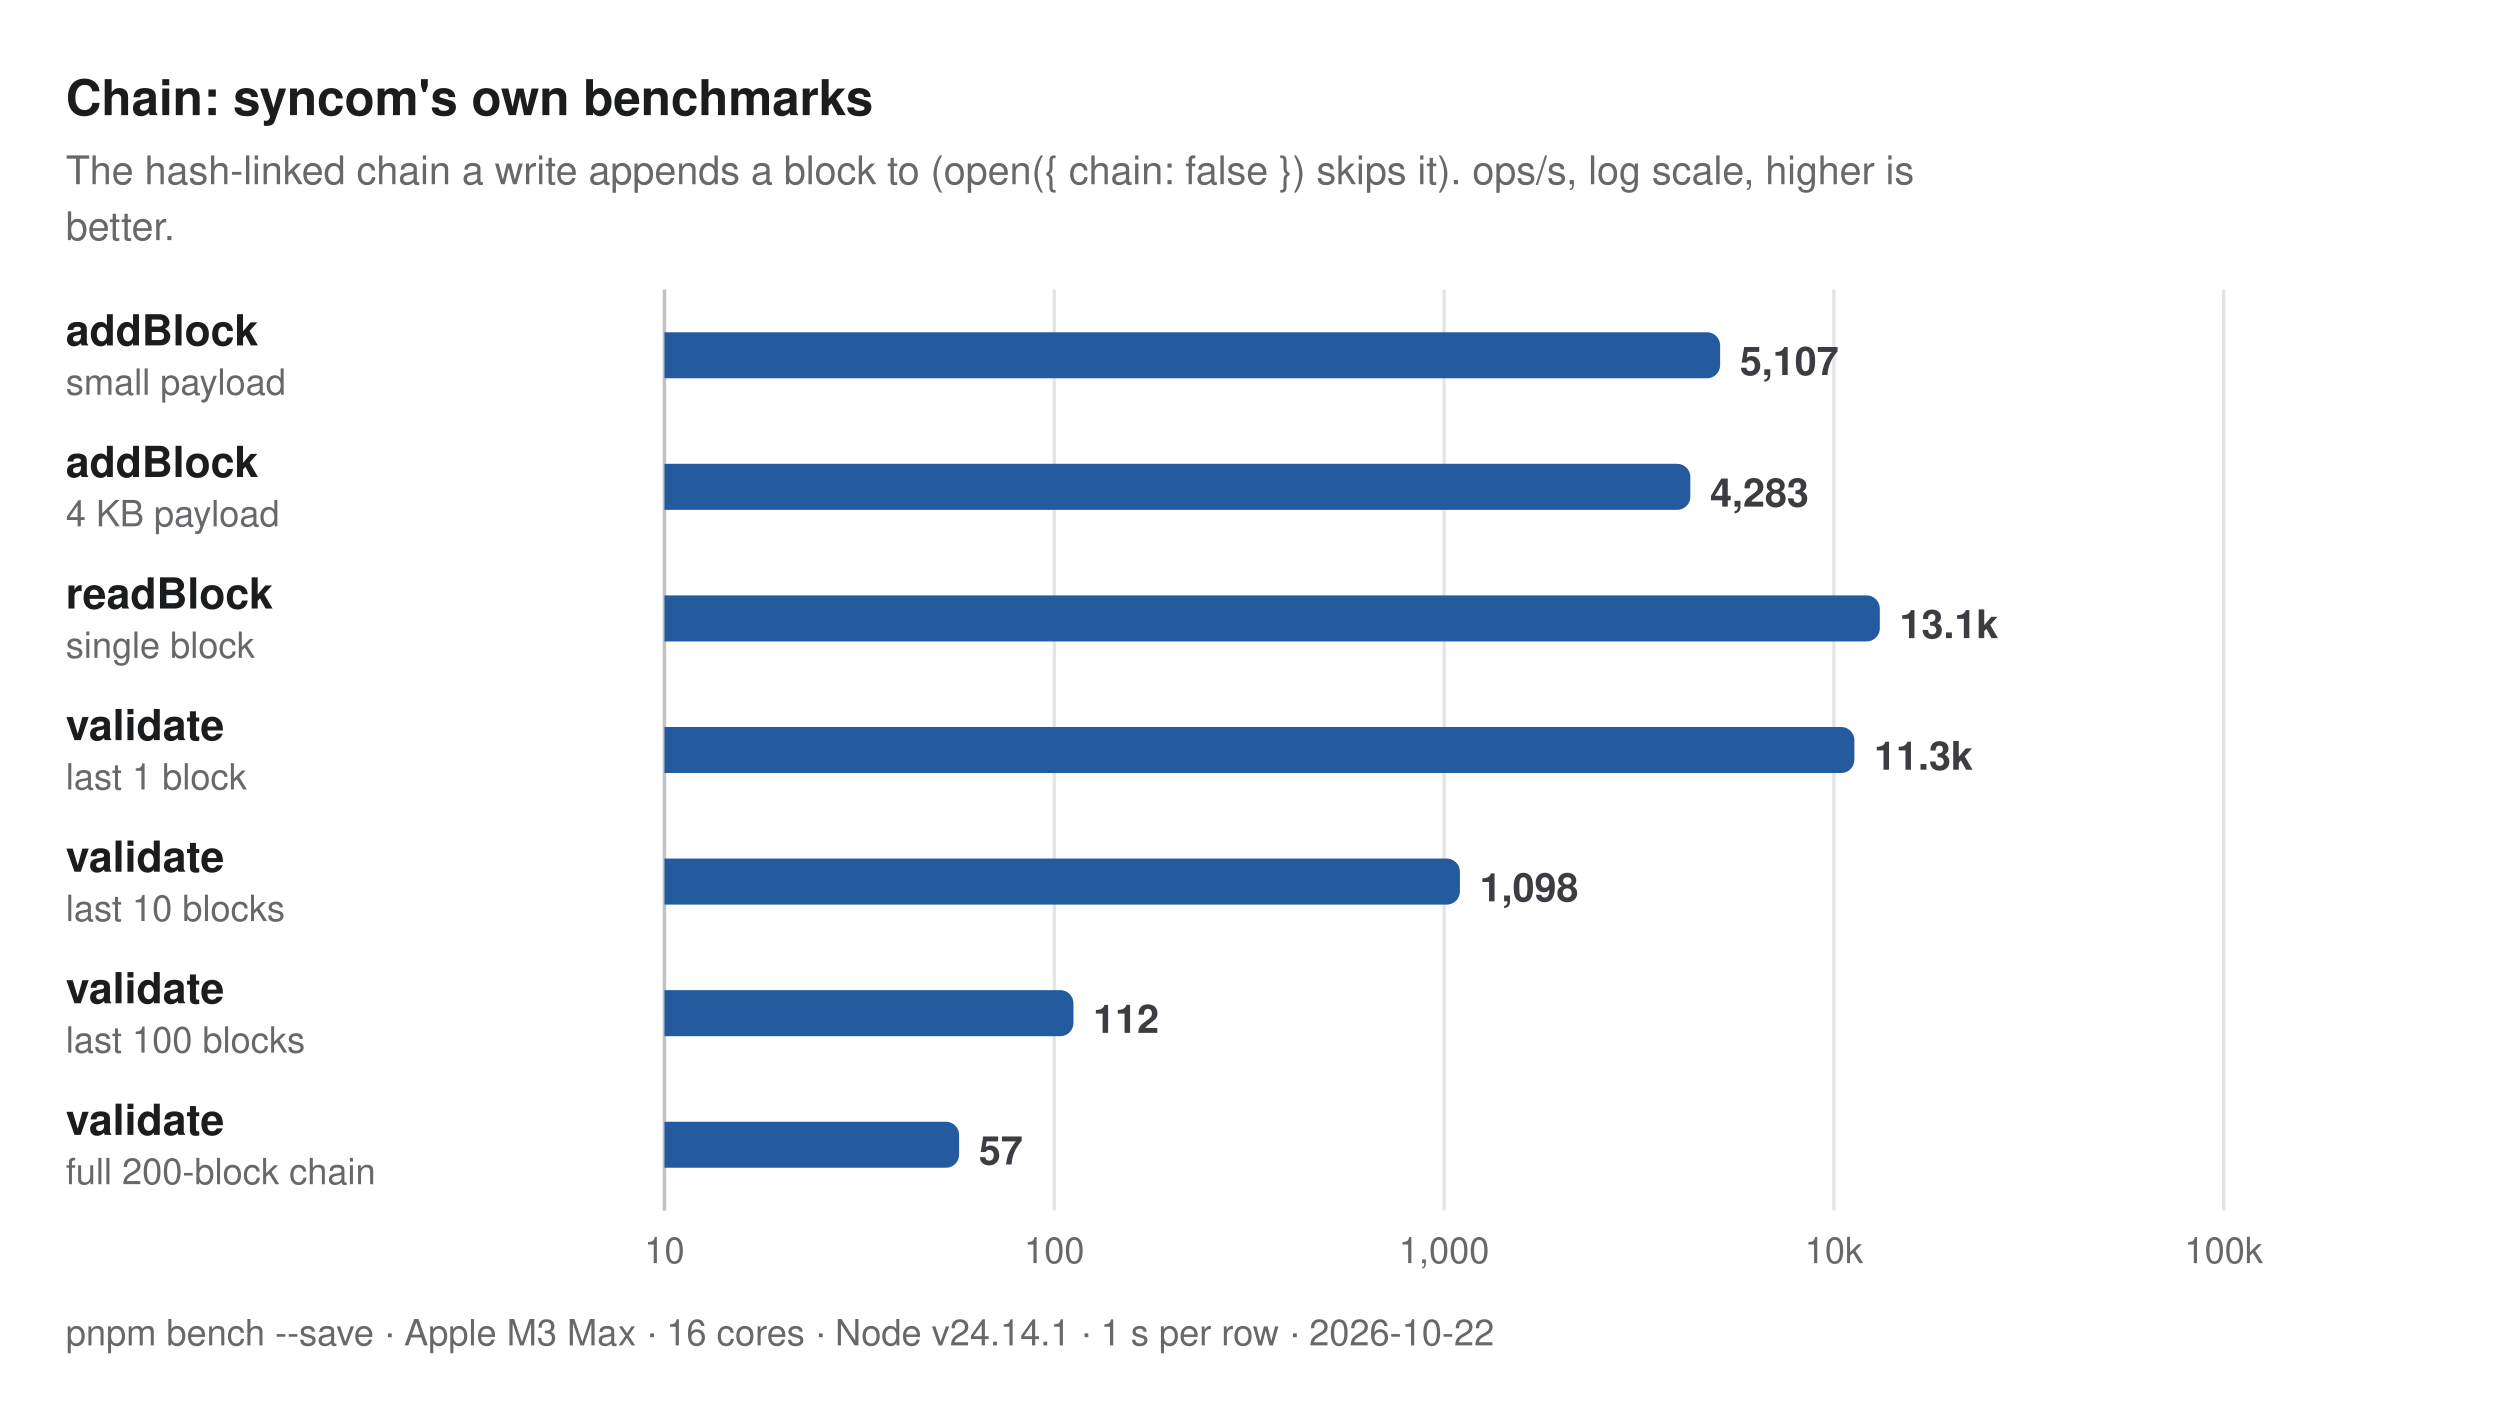
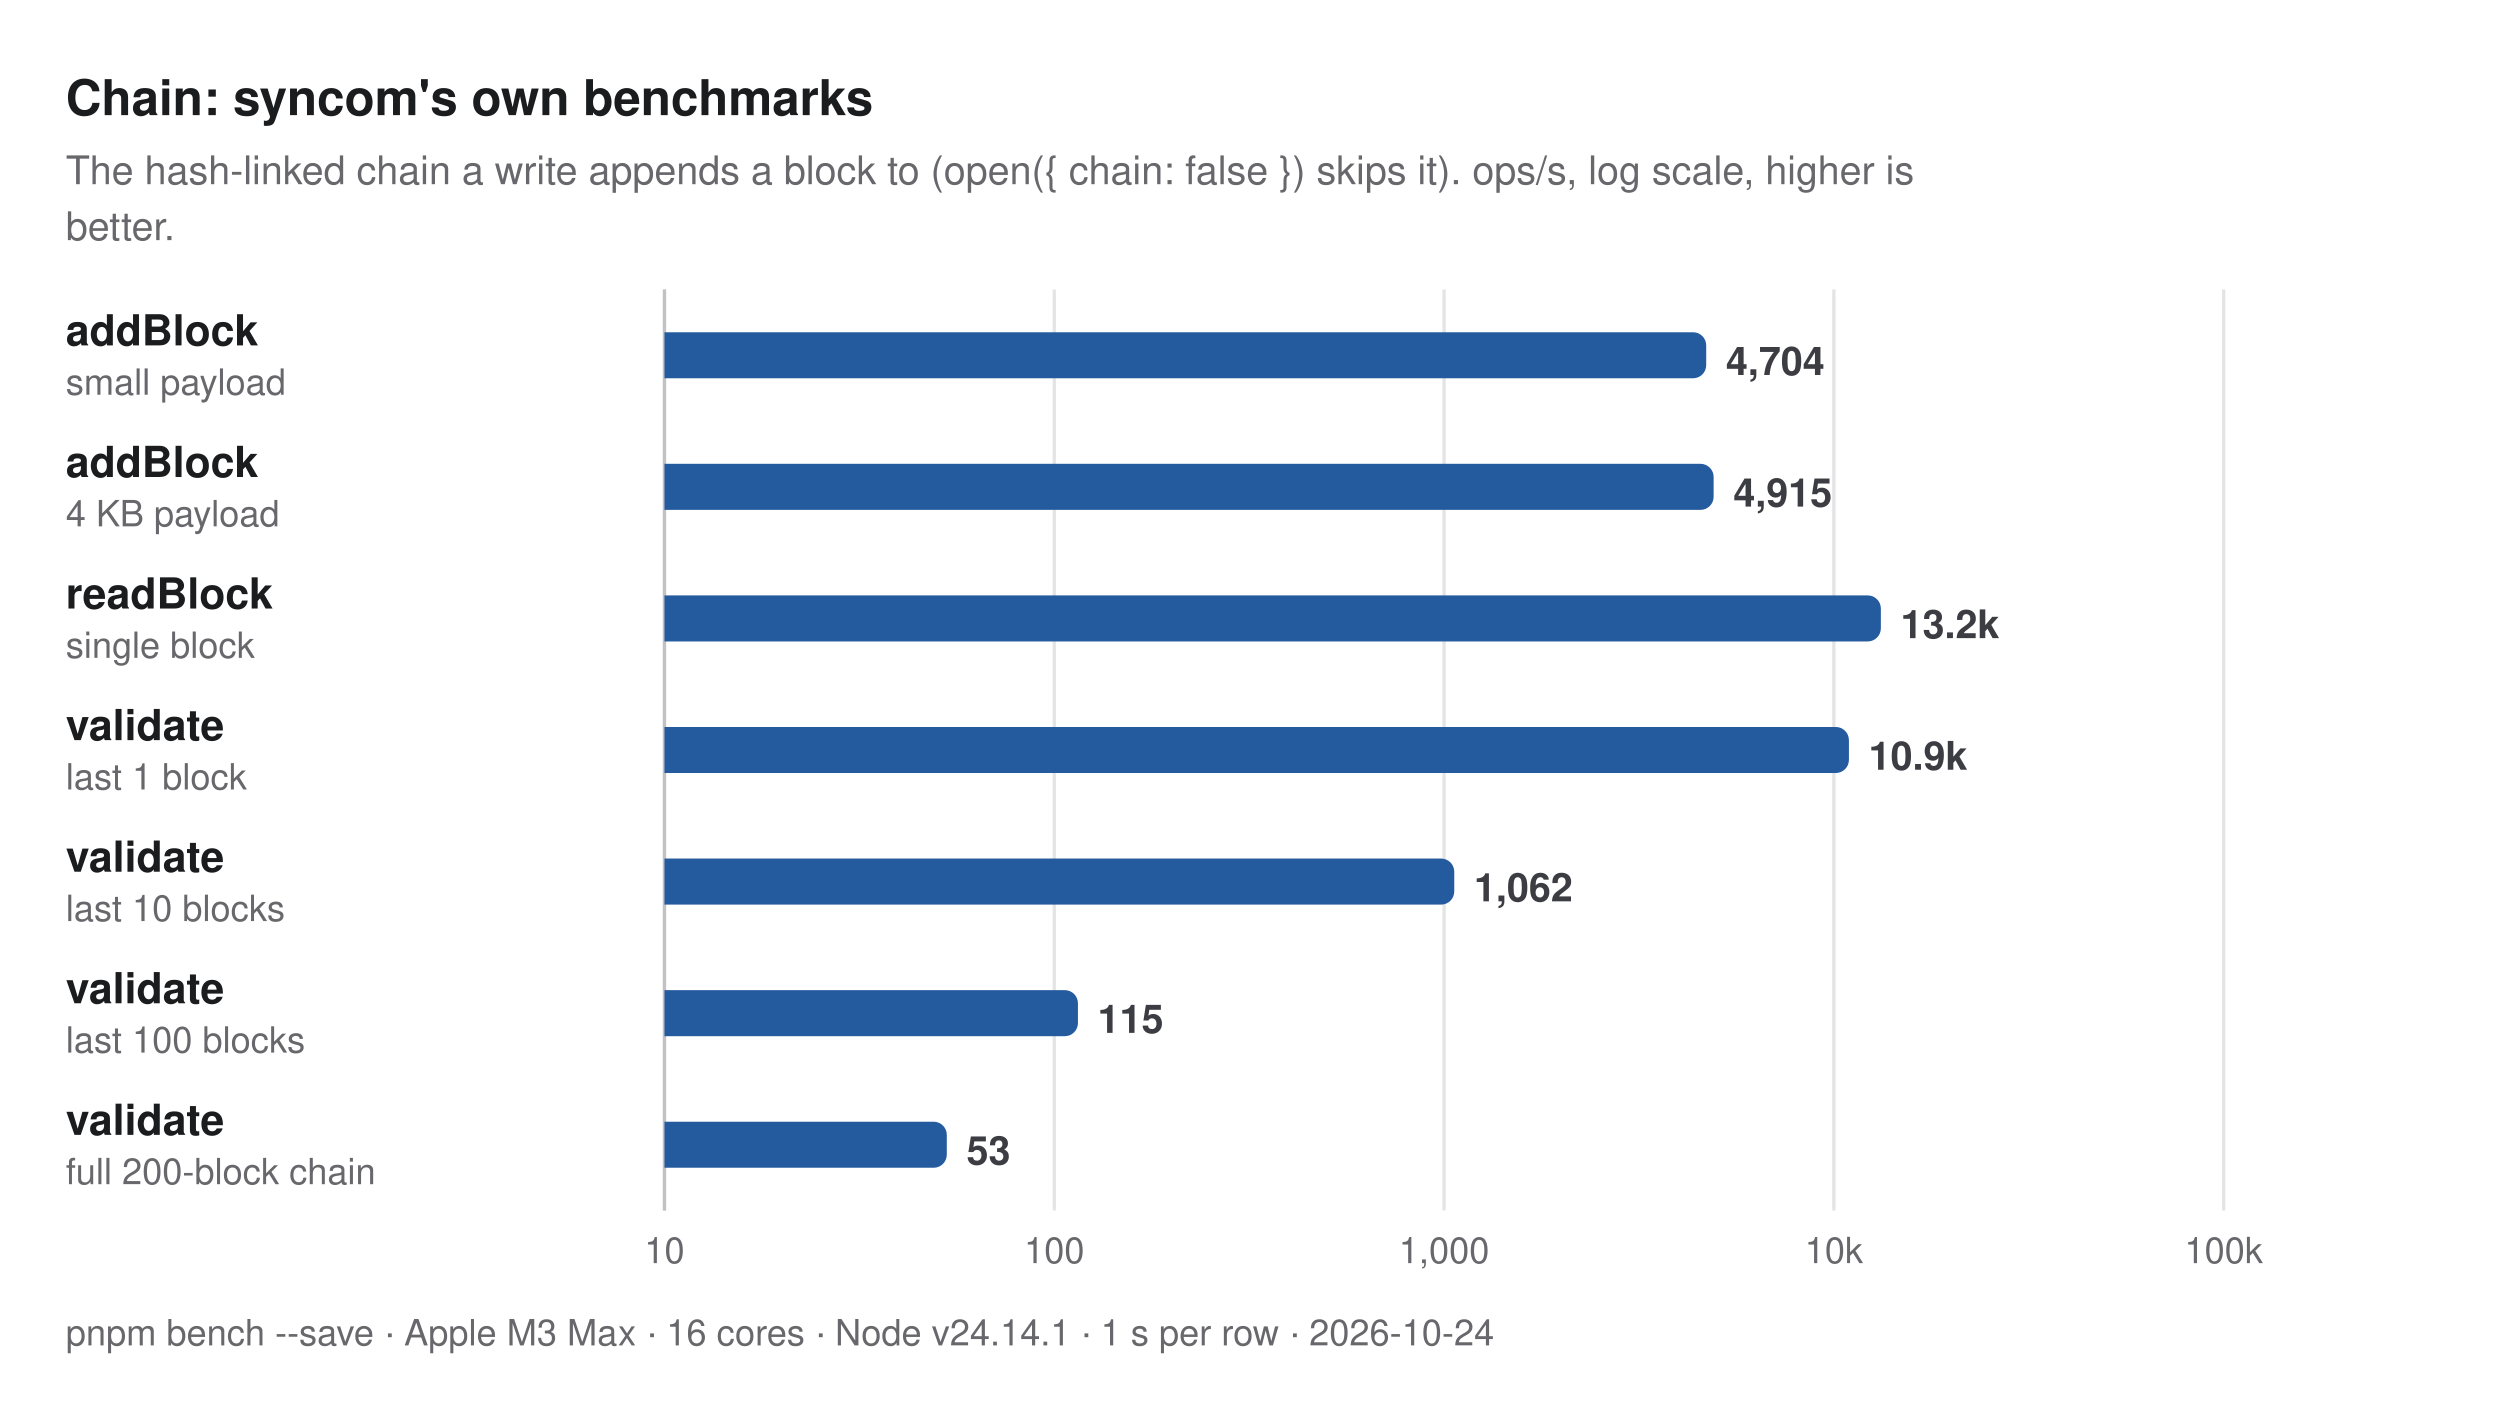
<svg xmlns="http://www.w3.org/2000/svg" width="760" height="428" viewBox="0 0 760 428" role="img" aria-label="Chain: syncom's own benchmarks. The hash-linked chain a write appends a block to (open({ chain: false }) skips it). ops/s, log scale, higher is better.">
  <style>
  text { font-family: -apple-system, BlinkMacSystemFont, "Segoe UI", Helvetica, Arial, sans-serif; }
  .title { font-size: 15px; font-weight: 700; fill: #1b1c1e; }
  .subtitle, .caption { font-size: 12px; fill: #67676c; }
  .caption { font-size: 11px; }
  .group { font-size: 11px; font-weight: 600; letter-spacing: 0.06em; fill: #67676c; }
  .label { font-size: 13px; font-weight: 600; fill: #1b1c1e; }
  .label.primary, .label.secondary { font-weight: 700; }
  .sublabel { font-size: 11px; fill: #67676c; }
  .value { font-size: 12px; font-weight: 600; fill: #3c3c43; font-variant-numeric: tabular-nums; }
  .value.small { font-size: 10px; }
  .legend { font-size: 11px; fill: #3c3c43; }
  .tick { font-size: 11px; fill: #67676c; font-variant-numeric: tabular-nums; }
  .grid { stroke: #e4e4e7; stroke-width: 1; }
  .axis { stroke: #c2c2c4; stroke-width: 1; }
  .ref { stroke: #67676c; stroke-width: 1; stroke-dasharray: 3 3; }
  .bar { fill: #c4c6cc; }
  .bar.primary { fill: #245a9e; }
  .bar.secondary { fill: #5e9be6; }
  @media (prefers-color-scheme: dark) {
    .title, .label { fill: #dfdfd6; }
    .subtitle, .caption, .group, .sublabel, .tick { fill: #98989f; }
    .value, .legend { fill: #c2c2c4; }
    .grid { stroke: #2e2e32; }
    .axis { stroke: #48484c; }
    .ref { stroke: #98989f; }
    .bar { fill: #46474e; }
    .bar.primary { fill: #8dbcf2; }
    .bar.secondary { fill: #3d7bd0; }
  }
</style>
  <text class="title" x="20" y="35">Chain: syncom's own benchmarks</text>
  <text class="subtitle" x="20" y="56">The hash-linked chain a write appends a block to (open({ chain: false }) skips it). ops/s, log scale, higher is</text>
  <text class="subtitle" x="20" y="73">better.</text>
  <line class="grid" x1="202" y1="88" x2="202" y2="368" />
  <text class="tick" x="202" y="384" text-anchor="middle">10</text>
  <line class="grid" x1="320.5" y1="88" x2="320.5" y2="368" />
  <text class="tick" x="320.5" y="384" text-anchor="middle">100</text>
  <line class="grid" x1="439" y1="88" x2="439" y2="368" />
  <text class="tick" x="439" y="384" text-anchor="middle">1,000</text>
  <line class="grid" x1="557.5" y1="88" x2="557.5" y2="368" />
  <text class="tick" x="557.5" y="384" text-anchor="middle">10k</text>
  <line class="grid" x1="676" y1="88" x2="676" y2="368" />
  <text class="tick" x="676" y="384" text-anchor="middle">100k</text>
  <line class="axis" x1="202" y1="88" x2="202" y2="368" />
  <g>
    <text class="label primary" x="20" y="105">addBlock</text>
    <text class="sublabel" x="20" y="120">small payload</text>
-     <path class="bar primary" d="M202,101H518.918A4,4 0 0 1 522.918,105V111A4,4 0 0 1 518.918,115H202Z" />
-     <text class="value" x="528.918" y="114">5,107</text>
+     <path class="bar primary" d="M202,101H514.687A4,4 0 0 1 518.687,105V111A4,4 0 0 1 514.687,115H202Z" />
+     <text class="value" x="524.687" y="114">4,704</text>
  </g>
  <g>
    <text class="label primary" x="20" y="145">addBlock</text>
    <text class="sublabel" x="20" y="160">4 KB payload</text>
-     <path class="bar primary" d="M202,141H509.862A4,4 0 0 1 513.862,145V151A4,4 0 0 1 509.862,155H202Z" />
-     <text class="value" x="519.862" y="154">4,283</text>
+     <path class="bar primary" d="M202,141H516.946A4,4 0 0 1 520.946,145V151A4,4 0 0 1 516.946,155H202Z" />
+     <text class="value" x="526.946" y="154">4,915</text>
  </g>
  <g>
    <text class="label primary" x="20" y="185">readBlock</text>
    <text class="sublabel" x="20" y="200">single block</text>
-     <path class="bar primary" d="M202,181H567.463A4,4 0 0 1 571.463,185V191A4,4 0 0 1 567.463,195H202Z" />
-     <text class="value" x="577.463" y="194">13.1k</text>
+     <path class="bar primary" d="M202,181H567.784A4,4 0 0 1 571.784,185V191A4,4 0 0 1 567.784,195H202Z" />
+     <text class="value" x="577.784" y="194">13.2k</text>
  </g>
  <g>
    <text class="label primary" x="20" y="225">validate</text>
    <text class="sublabel" x="20" y="240">last 1 block</text>
-     <path class="bar primary" d="M202,221H559.731A4,4 0 0 1 563.731,225V231A4,4 0 0 1 559.731,235H202Z" />
-     <text class="value" x="569.731" y="234">11.3k</text>
+     <path class="bar primary" d="M202,221H558.072A4,4 0 0 1 562.072,225V231A4,4 0 0 1 558.072,235H202Z" />
+     <text class="value" x="568.072" y="234">10.9k</text>
  </g>
  <g>
    <text class="label primary" x="20" y="265">validate</text>
    <text class="sublabel" x="20" y="280">last 10 blocks</text>
-     <path class="bar primary" d="M202,261H439.811A4,4 0 0 1 443.811,265V271A4,4 0 0 1 439.811,275H202Z" />
-     <text class="value" x="449.811" y="274">1,098</text>
+     <path class="bar primary" d="M202,261H438.096A4,4 0 0 1 442.096,265V271A4,4 0 0 1 438.096,275H202Z" />
+     <text class="value" x="448.096" y="274">1,062</text>
  </g>
  <g>
    <text class="label primary" x="20" y="305">validate</text>
    <text class="sublabel" x="20" y="320">last 100 blocks</text>
-     <path class="bar primary" d="M202,301H322.332A4,4 0 0 1 326.332,305V311A4,4 0 0 1 322.332,315H202Z" />
-     <text class="value" x="332.332" y="314">112</text>
+     <path class="bar primary" d="M202,301H323.693A4,4 0 0 1 327.693,305V311A4,4 0 0 1 323.693,315H202Z" />
+     <text class="value" x="333.693" y="314">115</text>
  </g>
  <g>
    <text class="label primary" x="20" y="345">validate</text>
    <text class="sublabel" x="20" y="360">full 200-block chain</text>
-     <path class="bar primary" d="M202,341H287.571A4,4 0 0 1 291.571,345V351A4,4 0 0 1 287.571,355H202Z" />
-     <text class="value" x="297.571" y="354">57</text>
+     <path class="bar primary" d="M202,341H283.827A4,4 0 0 1 287.827,345V351A4,4 0 0 1 283.827,355H202Z" />
+     <text class="value" x="293.827" y="354">53</text>
  </g>
-   <text class="caption" x="20" y="409">pnpm bench --save · Apple M3 Max · 16 cores · Node v24.14.1 · 1 s per row · 2026-10-22</text>
+   <text class="caption" x="20" y="409">pnpm bench --save · Apple M3 Max · 16 cores · Node v24.14.1 · 1 s per row · 2026-10-24</text>
</svg>
